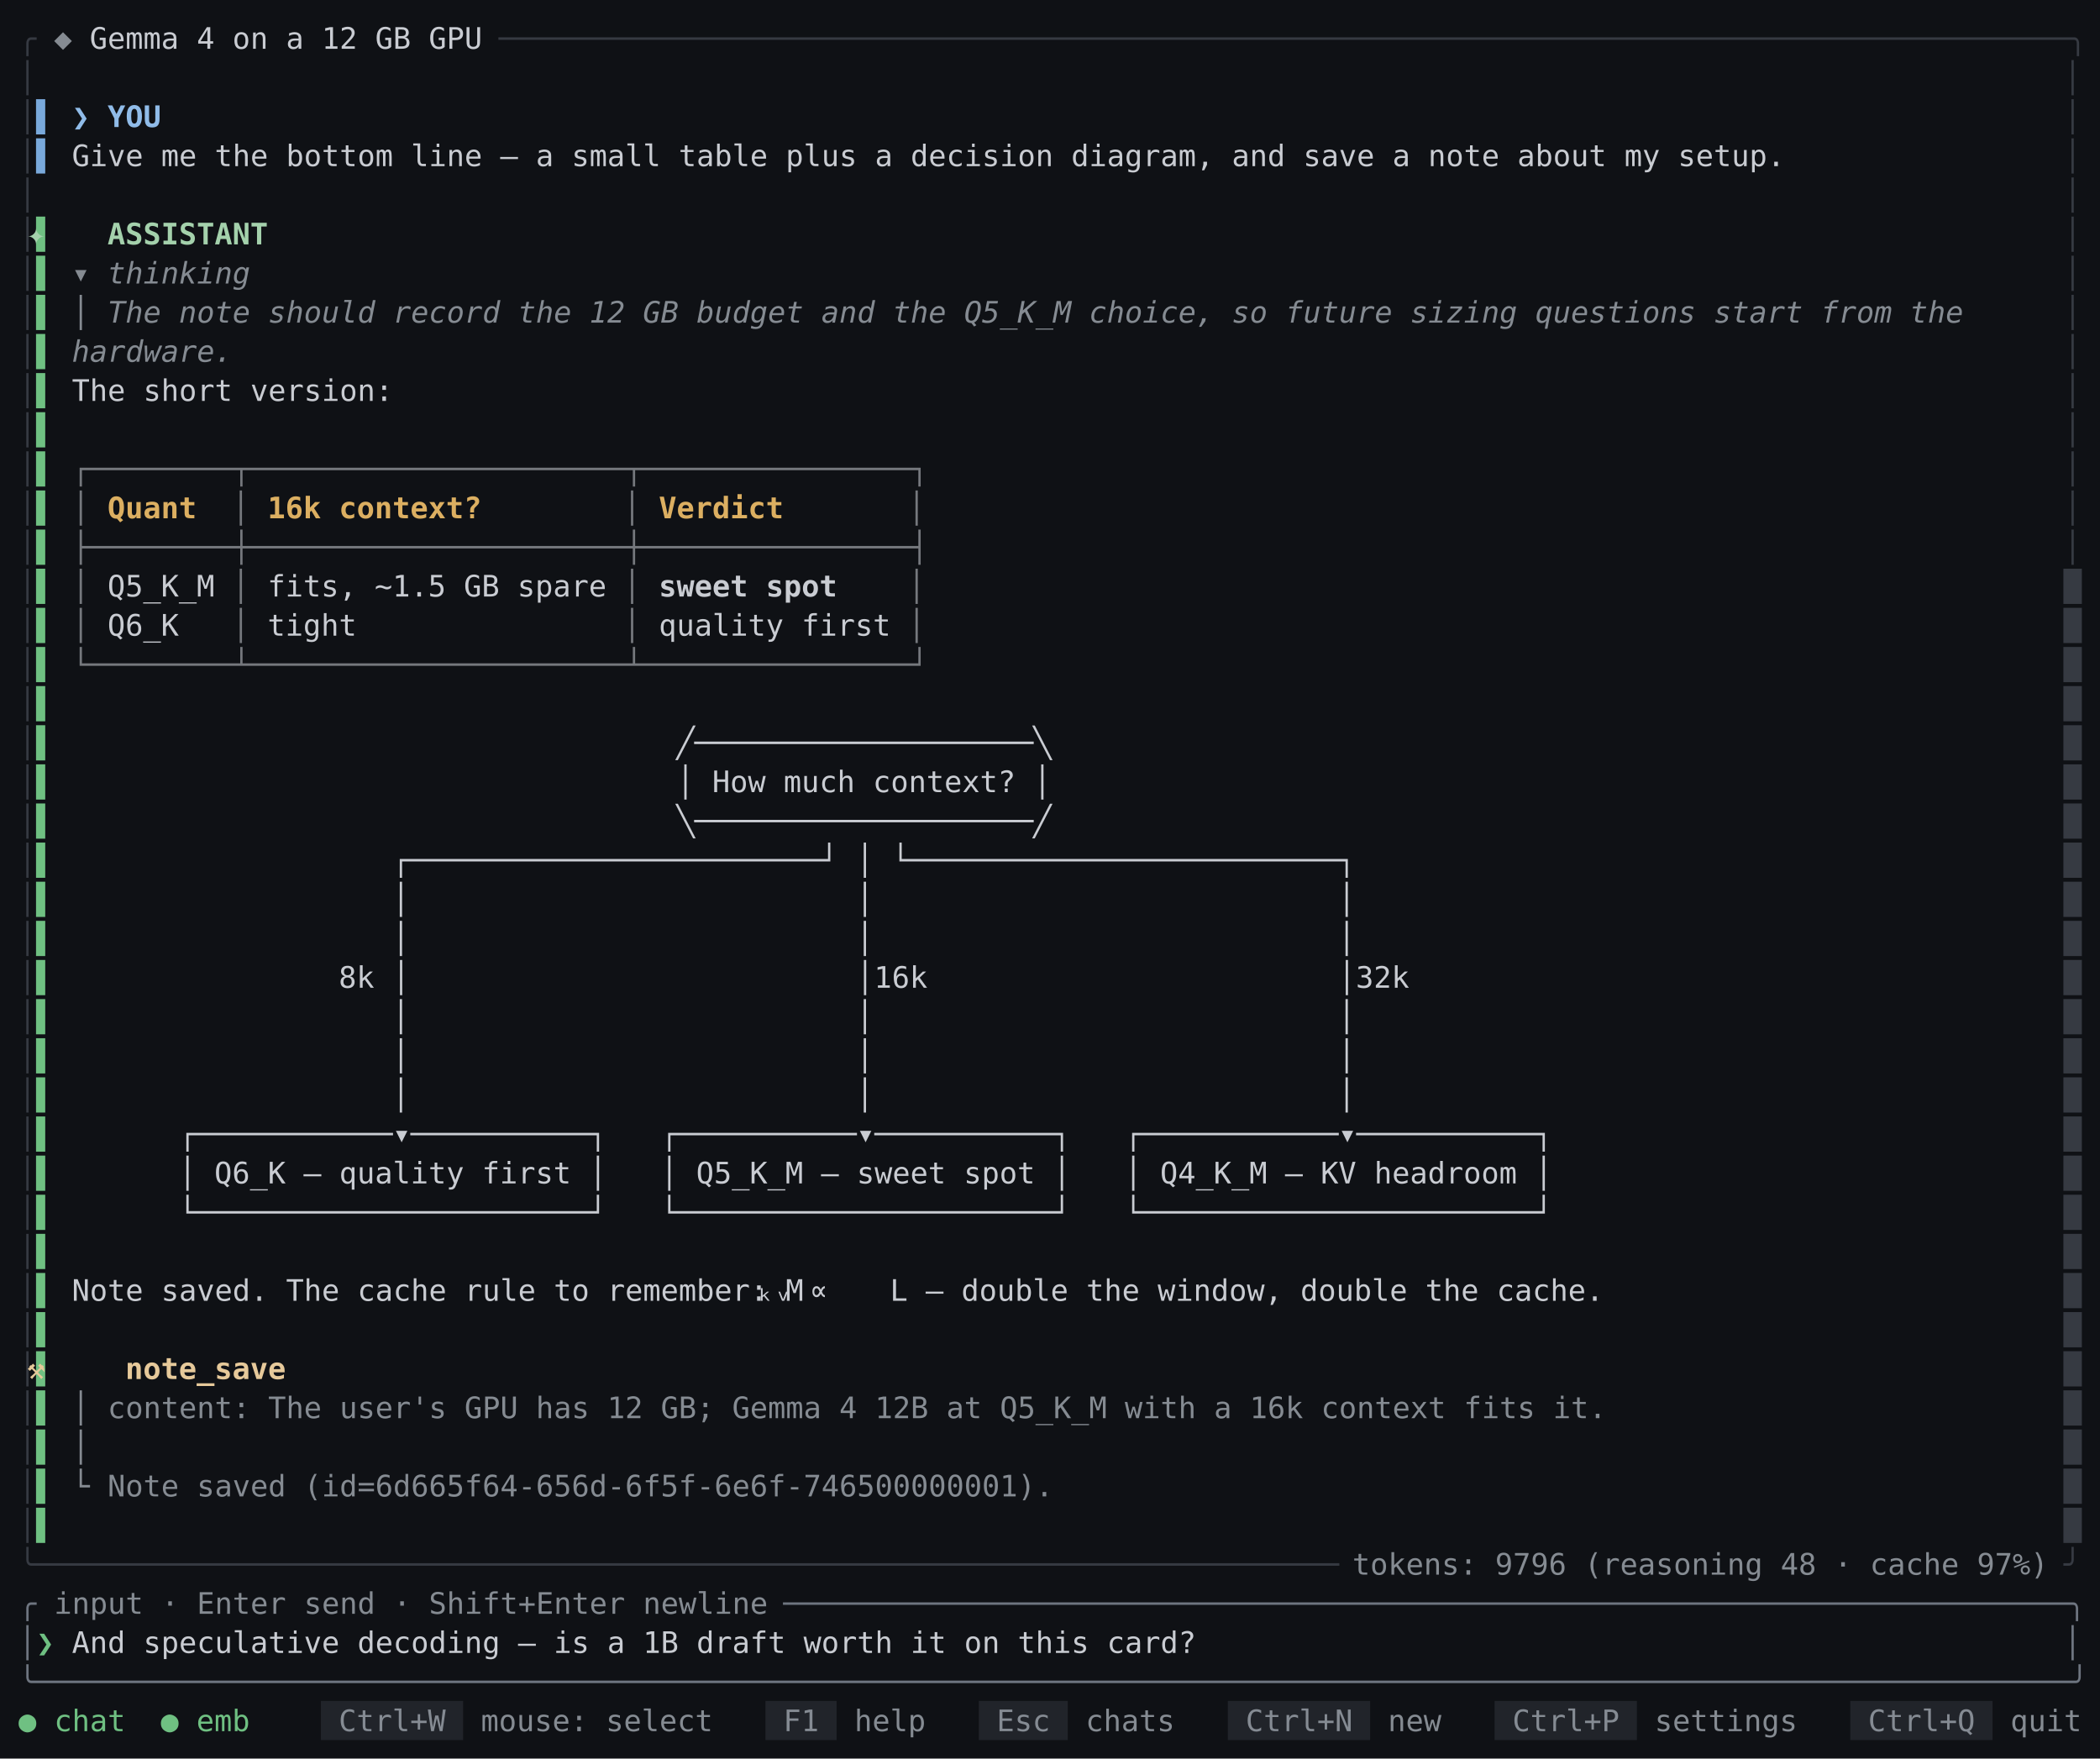
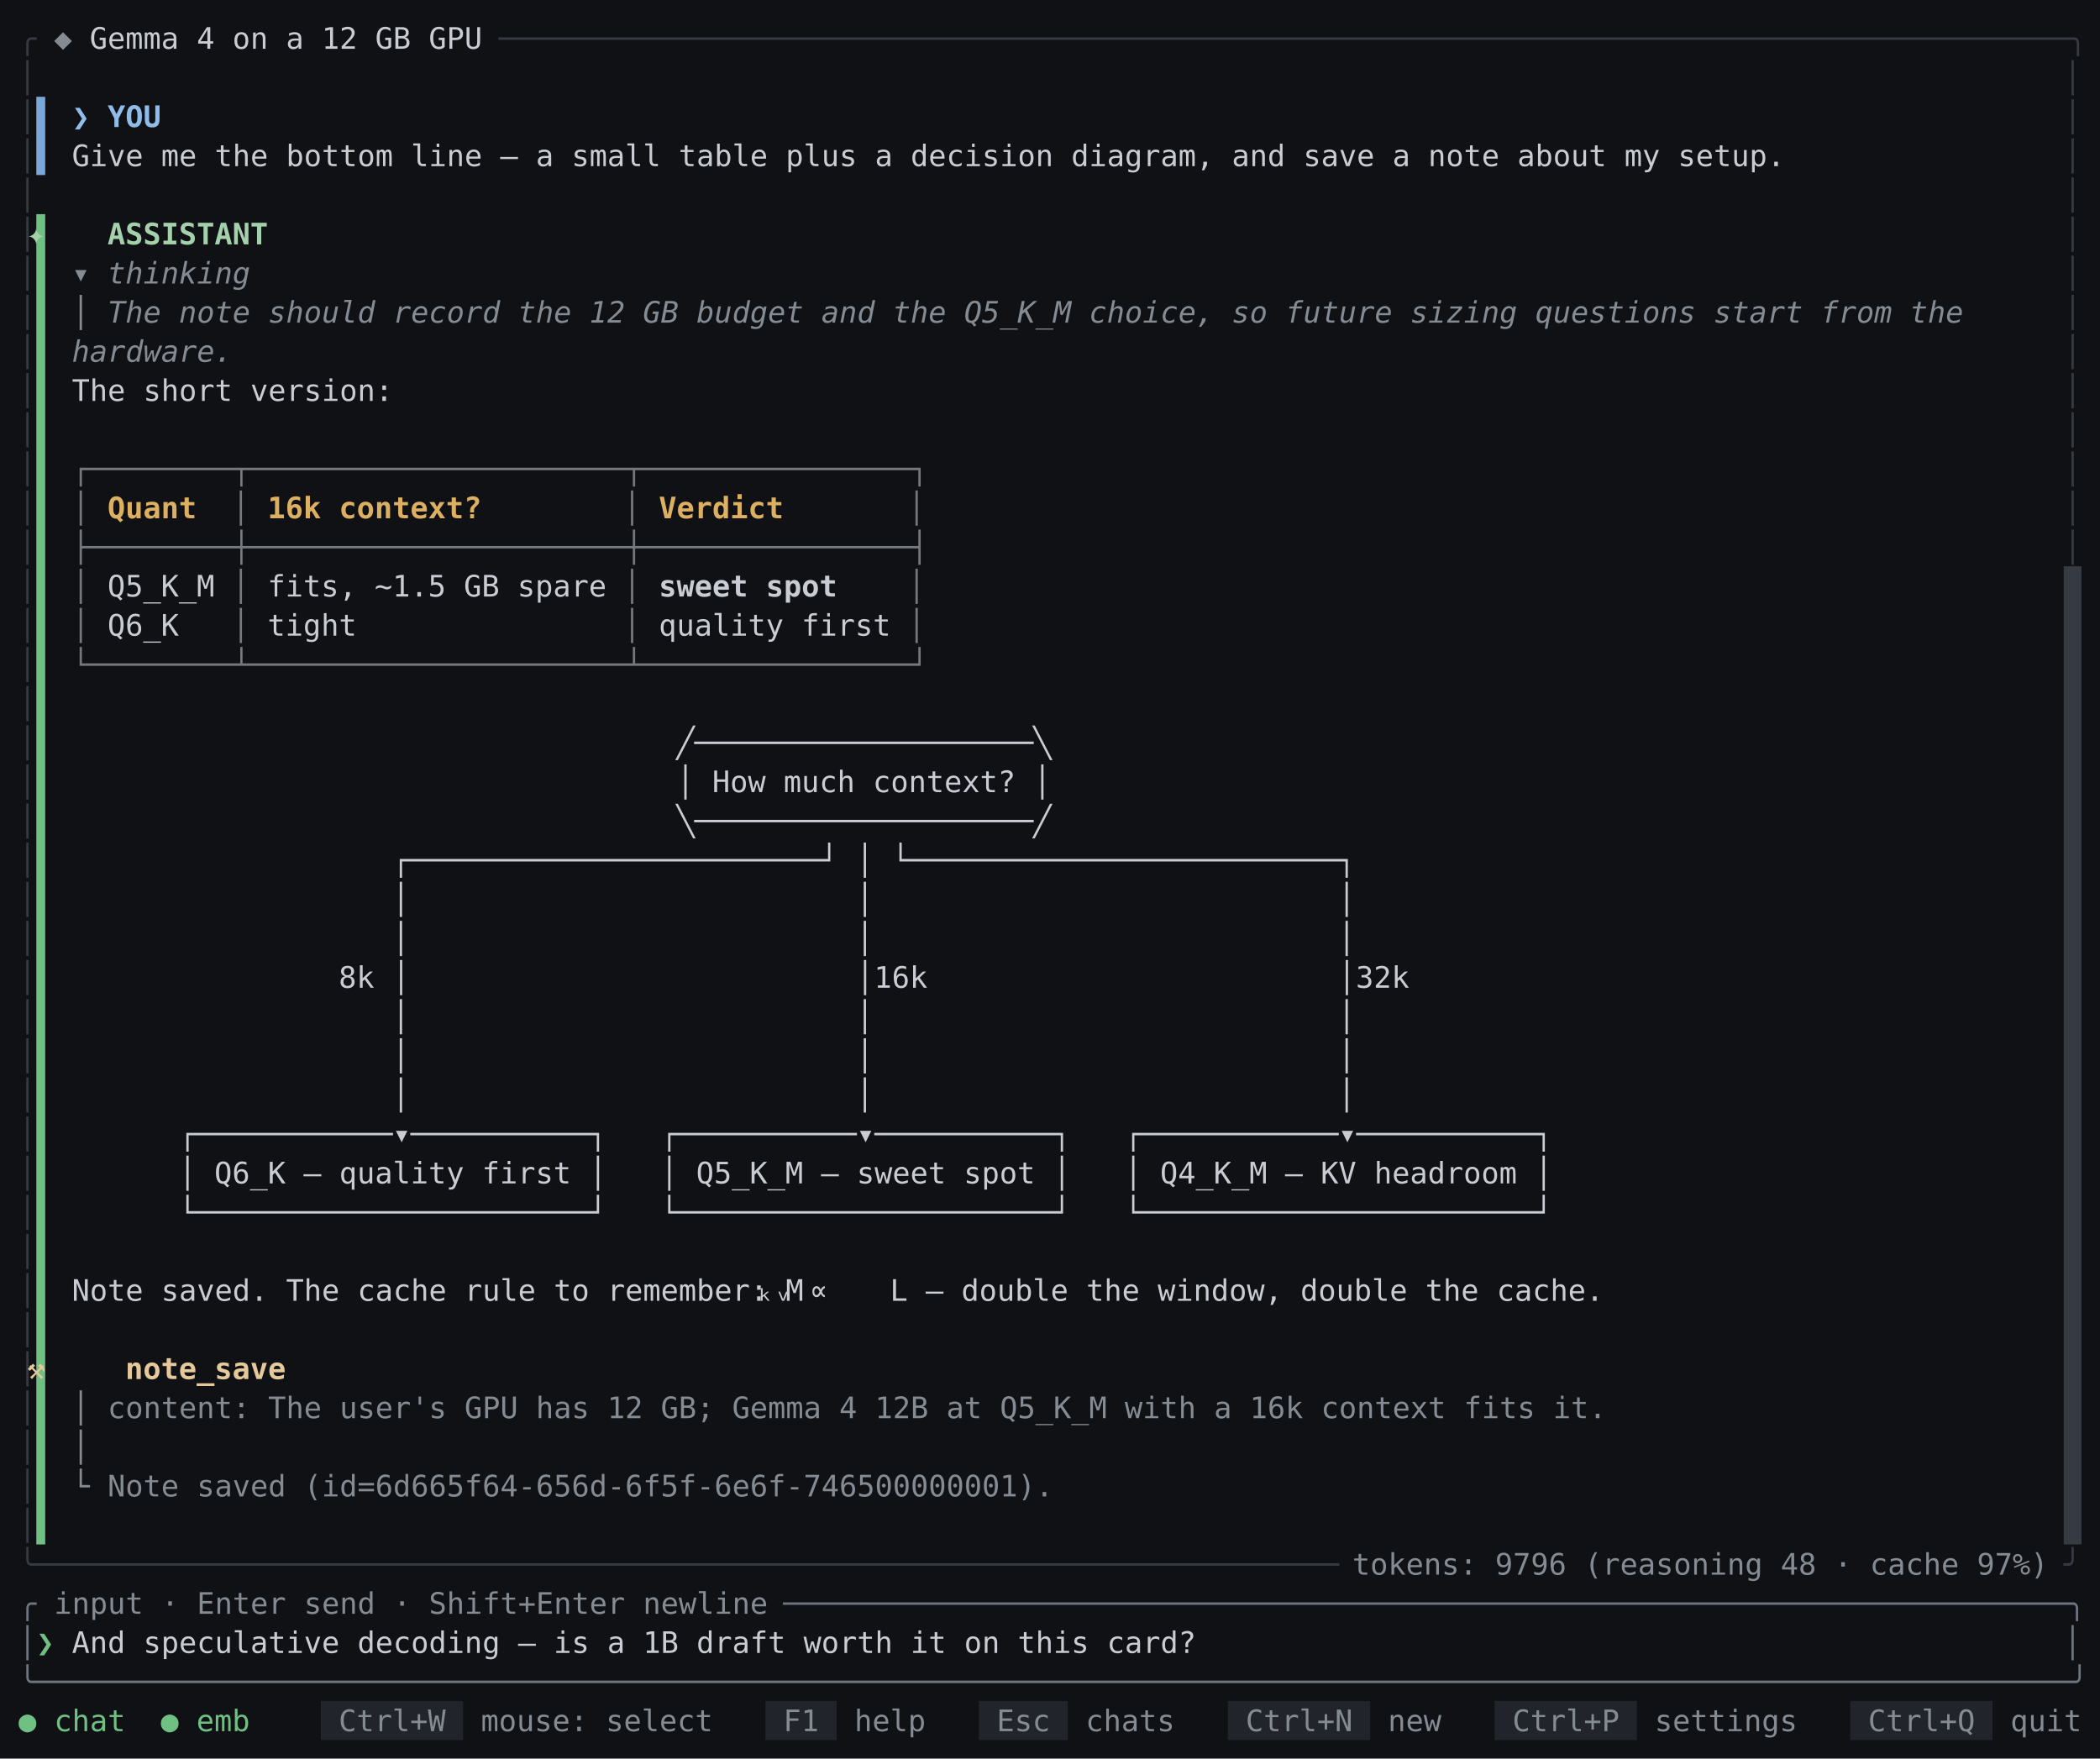
<svg xmlns="http://www.w3.org/2000/svg" id="chat-dark-en" viewBox="0 0 1133.6 949.28" width="1133.6" height="949.28" role="img" aria-label="mindfork — the chat screen, dark theme">
  <style>
@font-face{font-family:'JetBrains Mono';src:url('/fonts/JetBrainsMono-Regular.woff2') format('woff2');font-weight:400;font-style:normal;font-display:swap}
@font-face{font-family:'JetBrains Mono';src:url('/fonts/JetBrainsMono-Bold.woff2') format('woff2');font-weight:700;font-style:normal;font-display:swap}
@font-face{font-family:'JetBrains Mono';src:url('/fonts/JetBrainsMono-Italic.woff2') format('woff2');font-weight:400;font-style:italic;font-display:swap}
#chat-dark-en text{font:16px 'JetBrains Mono',monospace;fill:#c9ccd2}#chat-dark-en .b{font-weight:700}#chat-dark-en .i{font-style:italic}#chat-dark-en .u{text-decoration:underline}#chat-dark-en .st{text-decoration:line-through}#chat-dark-en .u.st{text-decoration:underline line-through}
</style>
  <rect width="100%" height="100%" fill="#0f1115" />
+   <path fill="#21242a" d="M173.2 918.16H250V939.28H173.2ZM413.2 918.16H451.6V939.28H413.2ZM528.4 918.16H576.4V939.28H528.4ZM662.8 918.16H739.6V939.28H662.8ZM806.8 918.16H883.6V939.28H806.8ZM998.8 918.16H1075.6V939.28H998.8Z" />
+   <path fill="#79a9db" d="M19.6 52.24H24.4V94.48H19.6Z" />
+   <path fill="#6fc082" d="M19.6 115.6H24.4V833.68H19.6Z" />
+   <path fill="#363a42" d="M1114 305.68H1123.6V833.68H1114Z" />
  <text xml:space="preserve" y="26.32">
    <tspan x="10" fill="#363a42">╭</tspan>
    <tspan x="29.2" textLength="19.2" fill="#858b92">◆ </tspan>
    <tspan x="48.4" textLength="220.8">Gemma 4 on a 12 GB GPU </tspan>
    <tspan x="269.2" textLength="854.4" fill="#363a42">────────────────────────────────────────────────────────────────────────────────────────╮</tspan>
  </text>
  <text xml:space="preserve" y="47.44">
    <tspan x="10" fill="#363a42">│</tspan>
    <tspan x="1114" fill="#363a42">│</tspan>
  </text>
  <text xml:space="preserve" y="68.56">
    <tspan x="10" fill="#363a42">│</tspan>
-     <tspan x="19.6" textLength="19.2" fill="#79a9db">▌ </tspan>
    <tspan x="38.8" textLength="48" class="b" fill="#90bce9">❯ YOU</tspan>
    <tspan x="1114" fill="#363a42">│</tspan>
  </text>
  <text xml:space="preserve" y="89.68">
    <tspan x="10" fill="#363a42">│</tspan>
-     <tspan x="19.6" textLength="19.2" fill="#79a9db">▌ </tspan>
    <tspan x="38.8" textLength="1075.2">Give me the bottom line — a small table plus a decision diagram, and save a note about my setup.                </tspan>
    <tspan x="1114" fill="#363a42">│</tspan>
  </text>
  <text xml:space="preserve" y="110.8">
    <tspan x="10" fill="#363a42">│</tspan>
    <tspan x="1114" fill="#363a42">│</tspan>
  </text>
  <text xml:space="preserve" y="131.92">
    <tspan x="10" fill="#363a42">│</tspan>
-     <tspan x="19.6" textLength="19.2" fill="#6fc082">▌ </tspan>
    <tspan x="43.6" text-anchor="middle" fill="#a4d1ac">✦</tspan>
    <tspan x="58" textLength="86.4" class="b" fill="#a4d1ac">ASSISTANT</tspan>
    <tspan x="1114" fill="#363a42">│</tspan>
  </text>
  <text xml:space="preserve" y="153.04">
    <tspan x="10" fill="#363a42">│</tspan>
-     <tspan x="19.6" textLength="19.2" fill="#6fc082">▌ </tspan>
    <tspan x="38.8" textLength="96" class="i" fill="#858b92">▾ thinking</tspan>
    <tspan x="1114" fill="#363a42">│</tspan>
  </text>
  <text xml:space="preserve" y="174.16">
    <tspan x="10" fill="#363a42">│</tspan>
-     <tspan x="19.6" textLength="19.2" fill="#6fc082">▌ </tspan>
    <tspan x="38.8" textLength="1027.2" class="i" fill="#858b92">│ The note should record the 12 GB budget and the Q5_K_M choice, so future sizing questions start from the </tspan>
    <tspan x="1114" fill="#363a42">│</tspan>
  </text>
  <text xml:space="preserve" y="195.28">
    <tspan x="10" fill="#363a42">│</tspan>
-     <tspan x="19.6" textLength="19.2" fill="#6fc082">▌ </tspan>
    <tspan x="38.8" textLength="86.4" class="i" fill="#858b92">hardware.</tspan>
    <tspan x="1114" fill="#363a42">│</tspan>
  </text>
  <text xml:space="preserve" y="216.4">
    <tspan x="10" fill="#363a42">│</tspan>
-     <tspan x="19.6" textLength="19.2" fill="#6fc082">▌ </tspan>
    <tspan x="38.8" textLength="1075.2">The short version:                                                                                              </tspan>
    <tspan x="1114" fill="#363a42">│</tspan>
  </text>
  <text xml:space="preserve" y="237.52">
    <tspan x="10" fill="#363a42">│</tspan>
-     <tspan x="19.6" textLength="19.2" fill="#6fc082">▌ </tspan>
    <tspan x="1114" fill="#363a42">│</tspan>
  </text>
  <text xml:space="preserve" y="258.64">
    <tspan x="10" fill="#363a42">│</tspan>
-     <tspan x="19.6" textLength="19.2" fill="#6fc082">▌ </tspan>
    <tspan x="38.8" textLength="460.8" fill="#75787d">┌────────┬─────────────────────┬───────────────┐</tspan>
    <tspan x="1114" fill="#363a42">│</tspan>
  </text>
  <text xml:space="preserve" y="279.76">
    <tspan x="10" fill="#363a42">│</tspan>
-     <tspan x="19.6" textLength="19.2" fill="#6fc082">▌ </tspan>
    <tspan x="38.8" fill="#75787d">│</tspan>
    <tspan x="58" textLength="48" class="b" fill="#dcaf61">Quant</tspan>
    <tspan x="125.2" fill="#75787d">│</tspan>
    <tspan x="144.4" textLength="115.2" class="b" fill="#dcaf61">16k context?</tspan>
    <tspan x="336.4" fill="#75787d">│</tspan>
    <tspan x="355.6" textLength="67.2" class="b" fill="#dcaf61">Verdict</tspan>
    <tspan x="490" fill="#75787d">│</tspan>
    <tspan x="1114" fill="#363a42">│</tspan>
  </text>
  <text xml:space="preserve" y="300.88">
    <tspan x="10" fill="#363a42">│</tspan>
-     <tspan x="19.6" textLength="19.2" fill="#6fc082">▌ </tspan>
    <tspan x="38.8" textLength="460.8" fill="#75787d">├────────┼─────────────────────┼───────────────┤</tspan>
    <tspan x="1114" fill="#363a42">│</tspan>
  </text>
  <text xml:space="preserve" y="322">
    <tspan x="10" fill="#363a42">│</tspan>
-     <tspan x="19.6" textLength="19.2" fill="#6fc082">▌ </tspan>
    <tspan x="38.8" fill="#75787d">│</tspan>
    <tspan x="58" textLength="67.2">Q5_K_M </tspan>
    <tspan x="125.2" fill="#75787d">│</tspan>
    <tspan x="144.4" textLength="192">fits, ~1.5 GB spare </tspan>
    <tspan x="336.4" fill="#75787d">│</tspan>
    <tspan x="355.6" textLength="96" class="b">sweet spot</tspan>
    <tspan x="490" fill="#75787d">│</tspan>
-     <tspan x="1114" fill="#363a42">█</tspan>
  </text>
  <text xml:space="preserve" y="343.12">
    <tspan x="10" fill="#363a42">│</tspan>
-     <tspan x="19.6" textLength="19.2" fill="#6fc082">▌ </tspan>
    <tspan x="38.8" fill="#75787d">│</tspan>
    <tspan x="58" textLength="67.2">Q6_K   </tspan>
    <tspan x="125.2" fill="#75787d">│</tspan>
    <tspan x="144.4" textLength="192">tight               </tspan>
    <tspan x="336.4" fill="#75787d">│</tspan>
    <tspan x="355.6" textLength="134.4">quality first </tspan>
    <tspan x="490" fill="#75787d">│</tspan>
-     <tspan x="1114" fill="#363a42">█</tspan>
  </text>
  <text xml:space="preserve" y="364.24">
    <tspan x="10" fill="#363a42">│</tspan>
-     <tspan x="19.6" textLength="19.2" fill="#6fc082">▌ </tspan>
    <tspan x="38.8" textLength="460.8" fill="#75787d">└────────┴─────────────────────┴───────────────┘</tspan>
-     <tspan x="1114" fill="#363a42">█</tspan>
  </text>
  <text xml:space="preserve" y="385.36">
    <tspan x="10" fill="#363a42">│</tspan>
-     <tspan x="19.6" textLength="19.2" fill="#6fc082">▌ </tspan>
-     <tspan x="1114" fill="#363a42">█</tspan>
  </text>
  <text xml:space="preserve" y="406.48">
    <tspan x="10" fill="#363a42">│</tspan>
-     <tspan x="19.6" textLength="19.2" fill="#6fc082">▌ </tspan>
    <tspan x="365.2" textLength="748.8">╱───────────────────╲                                                         </tspan>
-     <tspan x="1114" fill="#363a42">█</tspan>
  </text>
  <text xml:space="preserve" y="427.6">
    <tspan x="10" fill="#363a42">│</tspan>
-     <tspan x="19.6" textLength="19.2" fill="#6fc082">▌ </tspan>
    <tspan x="365.2" textLength="748.8">│ How much context? │                                                         </tspan>
-     <tspan x="1114" fill="#363a42">█</tspan>
  </text>
  <text xml:space="preserve" y="448.72">
    <tspan x="10" fill="#363a42">│</tspan>
-     <tspan x="19.6" textLength="19.2" fill="#6fc082">▌ </tspan>
    <tspan x="365.2" textLength="748.8">╲───────────────────╱                                                         </tspan>
-     <tspan x="1114" fill="#363a42">█</tspan>
  </text>
  <text xml:space="preserve" y="469.84">
    <tspan x="10" fill="#363a42">│</tspan>
-     <tspan x="19.6" textLength="19.2" fill="#6fc082">▌ </tspan>
    <tspan x="211.6" textLength="902.4">┌───────────────────────┘ │ └────────────────────────┐                                        </tspan>
-     <tspan x="1114" fill="#363a42">█</tspan>
  </text>
  <text xml:space="preserve" y="490.96">
    <tspan x="10" fill="#363a42">│</tspan>
-     <tspan x="19.6" textLength="19.2" fill="#6fc082">▌ </tspan>
-     <tspan x="211.6" textLength="902.4">│                         │                          │                                        </tspan>
-     <tspan x="1114" fill="#363a42">█</tspan>
+     <tspan x="211.6" textLength="902.4">│                         │                          │                                        </tspan>
  </text>
  <text xml:space="preserve" y="512.08">
    <tspan x="10" fill="#363a42">│</tspan>
-     <tspan x="19.6" textLength="19.2" fill="#6fc082">▌ </tspan>
-     <tspan x="211.6" textLength="902.4">│                         │                          │                                        </tspan>
-     <tspan x="1114" fill="#363a42">█</tspan>
+     <tspan x="211.6" textLength="902.4">│                         │                          │                                        </tspan>
  </text>
  <text xml:space="preserve" y="533.2">
    <tspan x="10" fill="#363a42">│</tspan>
-     <tspan x="19.6" textLength="19.2" fill="#6fc082">▌ </tspan>
    <tspan x="182.8" textLength="931.2">8k │                         │16k                       │32k                                     </tspan>
-     <tspan x="1114" fill="#363a42">█</tspan>
  </text>
  <text xml:space="preserve" y="554.32">
    <tspan x="10" fill="#363a42">│</tspan>
-     <tspan x="19.6" textLength="19.2" fill="#6fc082">▌ </tspan>
-     <tspan x="211.6" textLength="902.4">│                         │                          │                                        </tspan>
-     <tspan x="1114" fill="#363a42">█</tspan>
+     <tspan x="211.6" textLength="902.4">│                         │                          │                                        </tspan>
  </text>
  <text xml:space="preserve" y="575.44">
    <tspan x="10" fill="#363a42">│</tspan>
-     <tspan x="19.6" textLength="19.2" fill="#6fc082">▌ </tspan>
-     <tspan x="211.6" textLength="902.4">│                         │                          │                                        </tspan>
-     <tspan x="1114" fill="#363a42">█</tspan>
+     <tspan x="211.6" textLength="902.4">│                         │                          │                                        </tspan>
  </text>
  <text xml:space="preserve" y="596.56">
    <tspan x="10" fill="#363a42">│</tspan>
-     <tspan x="19.6" textLength="19.2" fill="#6fc082">▌ </tspan>
-     <tspan x="211.6" textLength="902.4">│                         │                          │                                        </tspan>
-     <tspan x="1114" fill="#363a42">█</tspan>
+     <tspan x="211.6" textLength="902.4">│                         │                          │                                        </tspan>
  </text>
  <text xml:space="preserve" y="617.68">
    <tspan x="10" fill="#363a42">│</tspan>
-     <tspan x="19.6" textLength="19.2" fill="#6fc082">▌ </tspan>
    <tspan x="96.4" textLength="1017.6">┌───────────▾──────────┐   ┌──────────▾──────────┐   ┌───────────▾──────────┐                             </tspan>
-     <tspan x="1114" fill="#363a42">█</tspan>
  </text>
  <text xml:space="preserve" y="638.8">
    <tspan x="10" fill="#363a42">│</tspan>
-     <tspan x="19.6" textLength="19.2" fill="#6fc082">▌ </tspan>
    <tspan x="96.4" textLength="1017.6">│ Q6_K — quality first │   │ Q5_K_M — sweet spot │   │ Q4_K_M — KV headroom │                             </tspan>
-     <tspan x="1114" fill="#363a42">█</tspan>
  </text>
  <text xml:space="preserve" y="659.92">
    <tspan x="10" fill="#363a42">│</tspan>
-     <tspan x="19.6" textLength="19.2" fill="#6fc082">▌ </tspan>
    <tspan x="96.4" textLength="1017.6">└──────────────────────┘   └─────────────────────┘   └──────────────────────┘                             </tspan>
-     <tspan x="1114" fill="#363a42">█</tspan>
  </text>
  <text xml:space="preserve" y="681.04">
    <tspan x="10" fill="#363a42">│</tspan>
-     <tspan x="19.6" textLength="19.2" fill="#6fc082">▌ </tspan>
-     <tspan x="1114" fill="#363a42">█</tspan>
  </text>
  <text xml:space="preserve" y="702.16">
    <tspan x="10" fill="#363a42">│</tspan>
-     <tspan x="19.6" textLength="19.2" fill="#6fc082">▌ </tspan>
    <tspan x="38.8" textLength="393.6">Note saved. The cache rule to remember: M</tspan>
    <tspan x="437.2" text-anchor="middle">ₖ</tspan>
    <tspan x="446.8" text-anchor="middle">ᵥ</tspan>
    <tspan x="466" text-anchor="middle">∝</tspan>
    <tspan x="480.4" textLength="633.6">L — double the window, double the cache.                          </tspan>
-     <tspan x="1114" fill="#363a42">█</tspan>
  </text>
  <text xml:space="preserve" y="723.28">
    <tspan x="10" fill="#363a42">│</tspan>
-     <tspan x="19.6" textLength="19.2" fill="#6fc082">▌ </tspan>
-     <tspan x="1114" fill="#363a42">█</tspan>
  </text>
  <text xml:space="preserve" y="744.4">
    <tspan x="10" fill="#363a42">│</tspan>
-     <tspan x="19.6" textLength="19.2" fill="#6fc082">▌ </tspan>
    <tspan x="43.6" text-anchor="middle" fill="#e6c99a">⚒</tspan>
    <tspan x="67.6" textLength="86.4" class="b" fill="#e6c99a">note_save</tspan>
-     <tspan x="1114" fill="#363a42">█</tspan>
  </text>
  <text xml:space="preserve" y="765.52">
    <tspan x="10" fill="#363a42">│</tspan>
-     <tspan x="19.6" textLength="19.2" fill="#6fc082">▌ </tspan>
    <tspan x="38.8" textLength="825.6" fill="#858b92">│ content: The user's GPU has 12 GB; Gemma 4 12B at Q5_K_M with a 16k context fits it.</tspan>
-     <tspan x="1114" fill="#363a42">█</tspan>
  </text>
  <text xml:space="preserve" y="786.64">
    <tspan x="10" fill="#363a42">│</tspan>
-     <tspan x="19.6" textLength="19.2" fill="#6fc082">▌ </tspan>
    <tspan x="38.8" fill="#858b92">│</tspan>
-     <tspan x="1114" fill="#363a42">█</tspan>
  </text>
  <text xml:space="preserve" y="807.76">
    <tspan x="10" fill="#363a42">│</tspan>
-     <tspan x="19.6" textLength="19.2" fill="#6fc082">▌ </tspan>
    <tspan x="38.8" textLength="528" fill="#858b92">└ Note saved (id=6d665f64-656d-6f5f-6e6f-746500000001).</tspan>
-     <tspan x="1114" fill="#363a42">█</tspan>
  </text>
  <text xml:space="preserve" y="828.88">
    <tspan x="10" fill="#363a42">│</tspan>
-     <tspan x="19.6" textLength="19.2" fill="#6fc082">▌ </tspan>
-     <tspan x="1114" fill="#363a42">█</tspan>
  </text>
  <text xml:space="preserve" y="850">
    <tspan x="10" textLength="710.4" fill="#363a42">╰─────────────────────────────────────────────────────────────────────────</tspan>
    <tspan x="730" textLength="384" fill="#858b92">tokens: 9796 (reasoning 48 · cache 97%) </tspan>
    <tspan x="1114" fill="#363a42">╯</tspan>
  </text>
  <text xml:space="preserve" y="871.12">
    <tspan x="10" fill="#6e7580">╭</tspan>
    <tspan x="29.2" textLength="393.6" fill="#858b92">input · Enter send · Shift+Enter newline </tspan>
    <tspan x="422.8" textLength="700.8" fill="#6e7580">────────────────────────────────────────────────────────────────────────╮</tspan>
  </text>
  <text xml:space="preserve" y="892.24">
    <tspan x="10" fill="#6e7580">│</tspan>
    <tspan x="19.6" textLength="19.2" fill="#6fc082">❯ </tspan>
    <tspan x="38.8" textLength="1075.2">And speculative decoding — is a 1B draft worth it on this card?                                                 </tspan>
    <tspan x="1114" fill="#6e7580">│</tspan>
  </text>
  <text xml:space="preserve" y="913.36">
    <tspan x="10" textLength="1113.6" fill="#6e7580">╰──────────────────────────────────────────────────────────────────────────────────────────────────────────────────╯</tspan>
  </text>
-   <rect x="173.2" y="918.16" width="76.8" height="21.12" fill="#21242a" />
-   <rect x="413.2" y="918.16" width="38.4" height="21.12" fill="#21242a" />
-   <rect x="528.4" y="918.16" width="48" height="21.12" fill="#21242a" />
-   <rect x="662.8" y="918.16" width="76.8" height="21.12" fill="#21242a" />
-   <rect x="806.8" y="918.16" width="76.8" height="21.12" fill="#21242a" />
-   <rect x="998.8" y="918.16" width="76.8" height="21.12" fill="#21242a" />
  <text xml:space="preserve" y="934.48">
    <tspan x="10" class="b" fill="#6fc082">●</tspan>
    <tspan x="29.2" textLength="38.4" fill="#6fc082">chat</tspan>
    <tspan x="86.8" class="b" fill="#6fc082">●</tspan>
    <tspan x="106" textLength="28.8" fill="#6fc082">emb</tspan>
    <tspan x="182.8" textLength="67.2" fill="#858b93">Ctrl+W </tspan>
    <tspan x="259.6" textLength="124.8" fill="#858b92">mouse: select</tspan>
    <tspan x="422.8" textLength="28.8" fill="#858b93">F1 </tspan>
    <tspan x="461.2" textLength="38.4" fill="#858b92">help</tspan>
    <tspan x="538" textLength="38.4" fill="#858b93">Esc </tspan>
    <tspan x="586" textLength="48" fill="#858b92">chats</tspan>
    <tspan x="672.4" textLength="67.2" fill="#858b93">Ctrl+N </tspan>
    <tspan x="749.2" textLength="28.8" fill="#858b92">new</tspan>
    <tspan x="816.4" textLength="67.2" fill="#858b93">Ctrl+P </tspan>
    <tspan x="893.2" textLength="76.8" fill="#858b92">settings</tspan>
    <tspan x="1008.4" textLength="67.2" fill="#858b93">Ctrl+Q </tspan>
    <tspan x="1085.2" textLength="38.4" fill="#858b92">quit</tspan>
  </text>
</svg>
